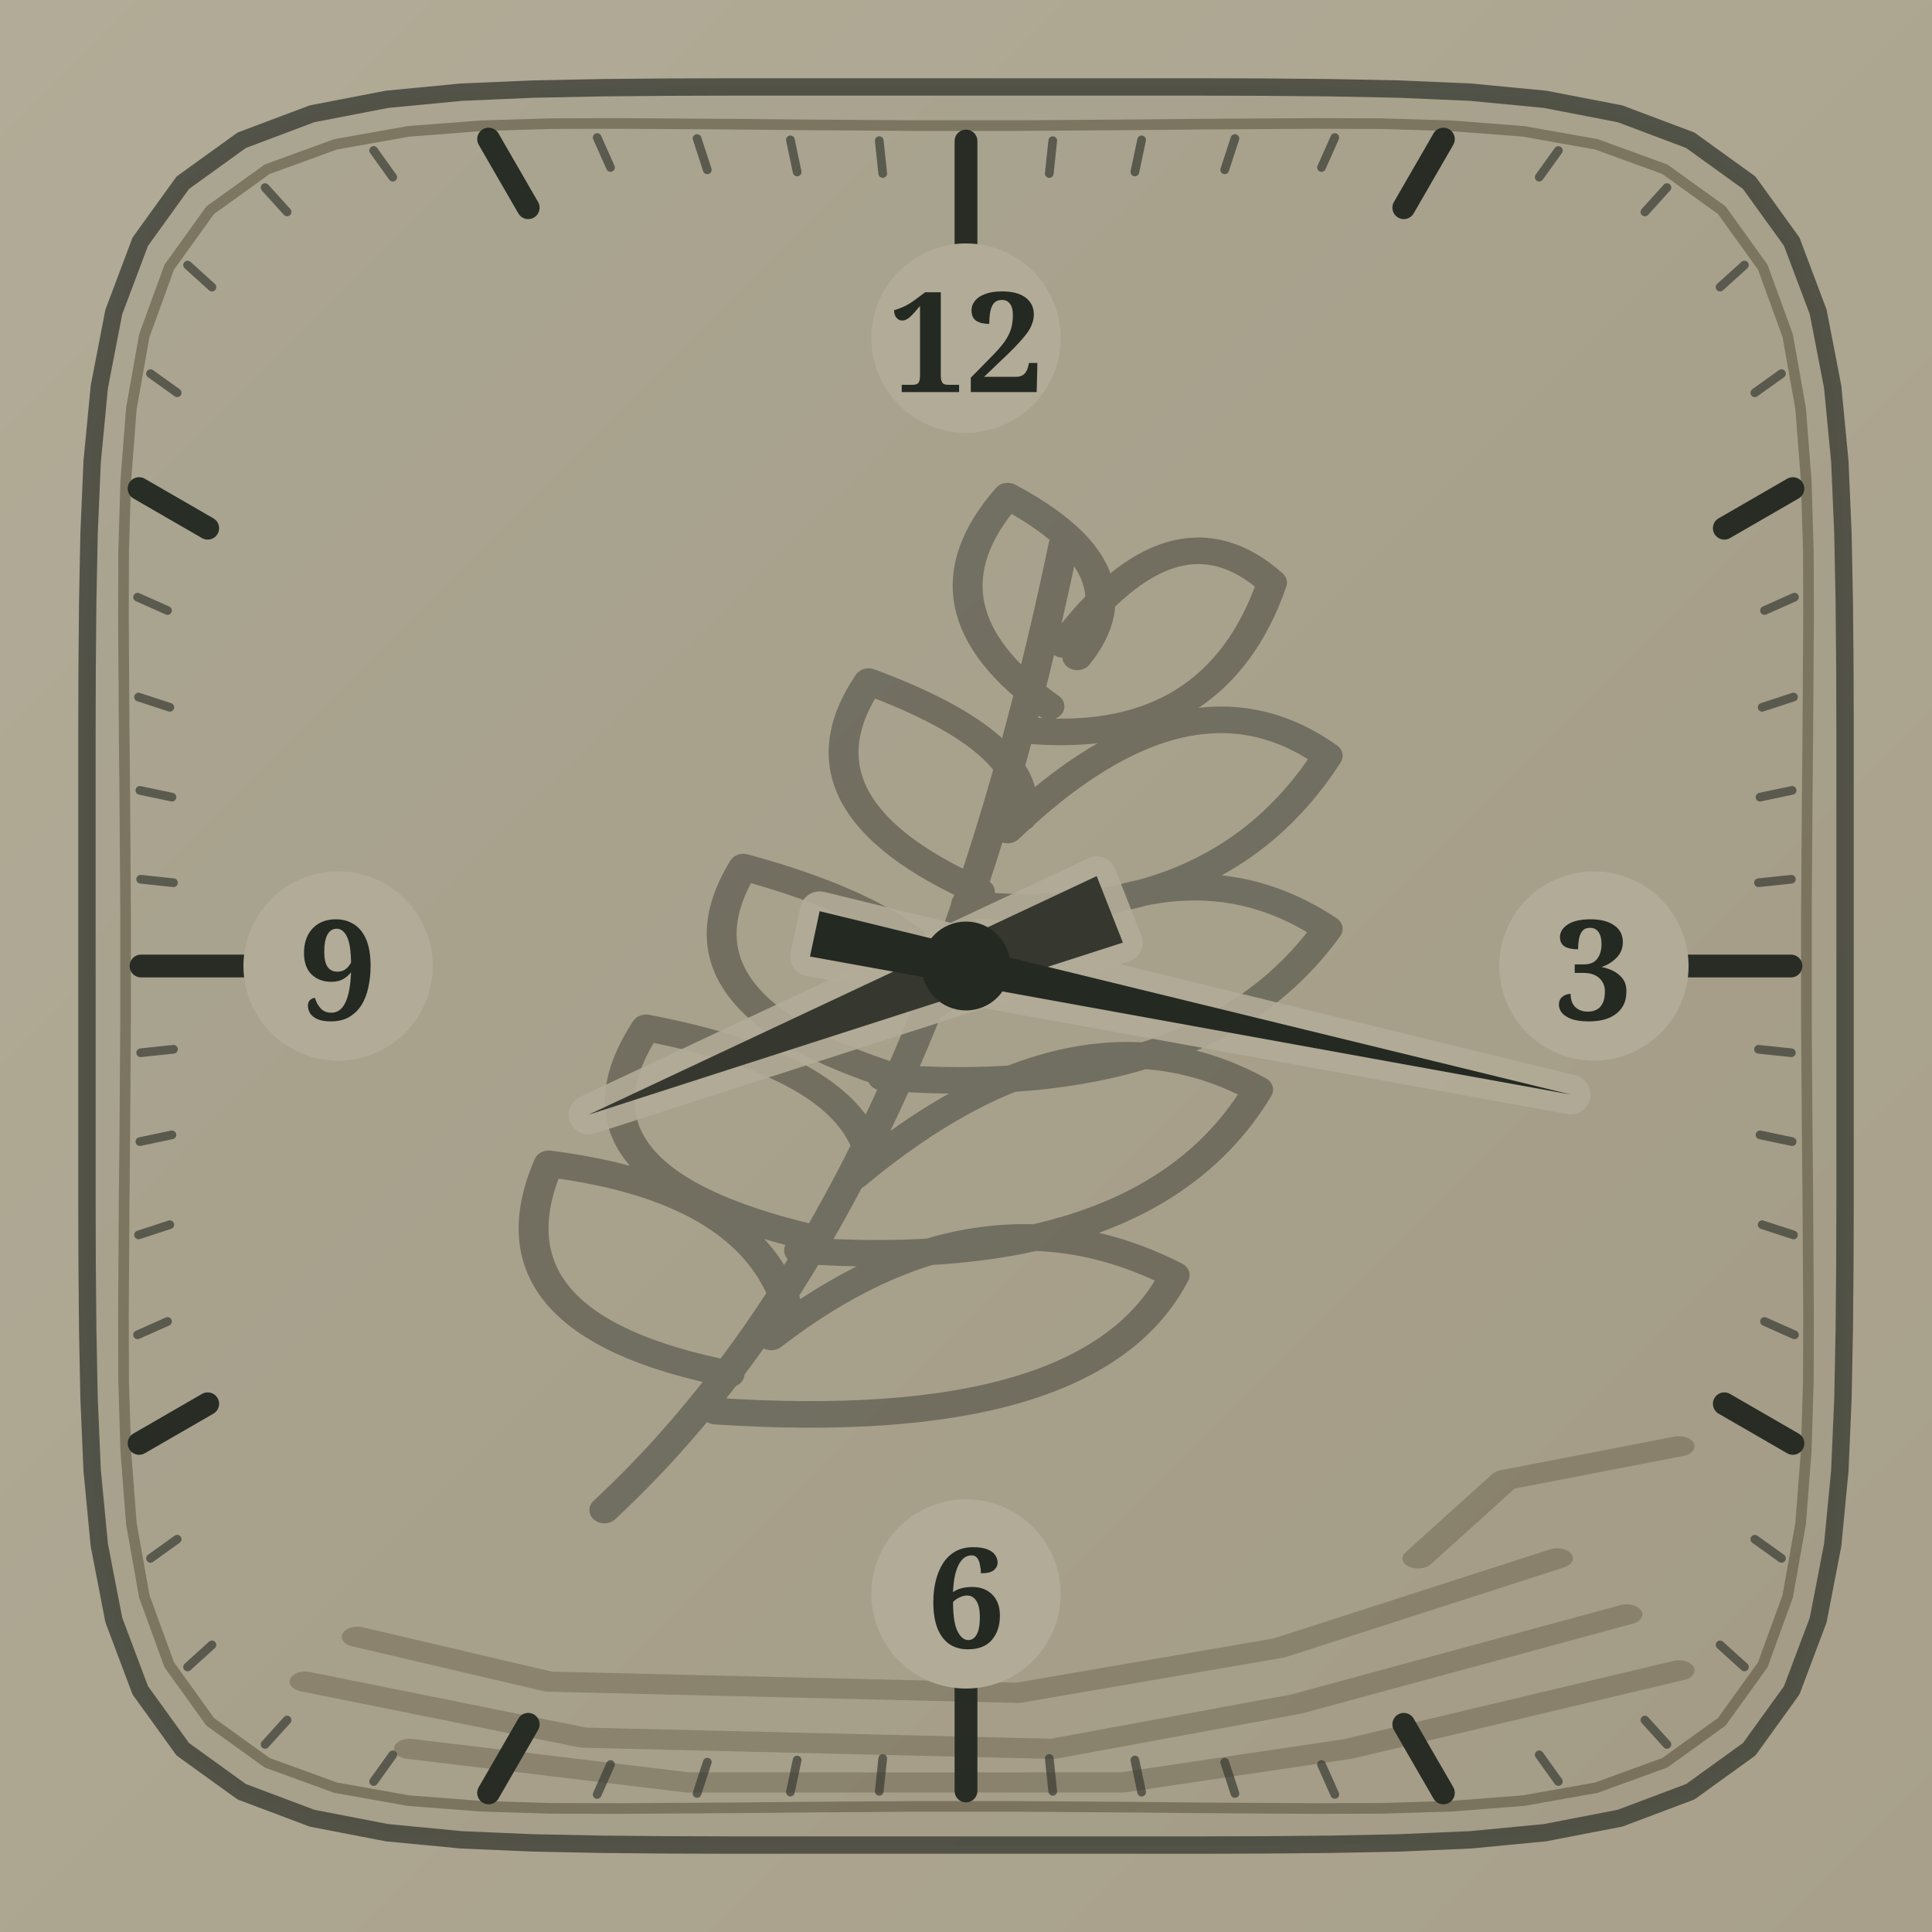
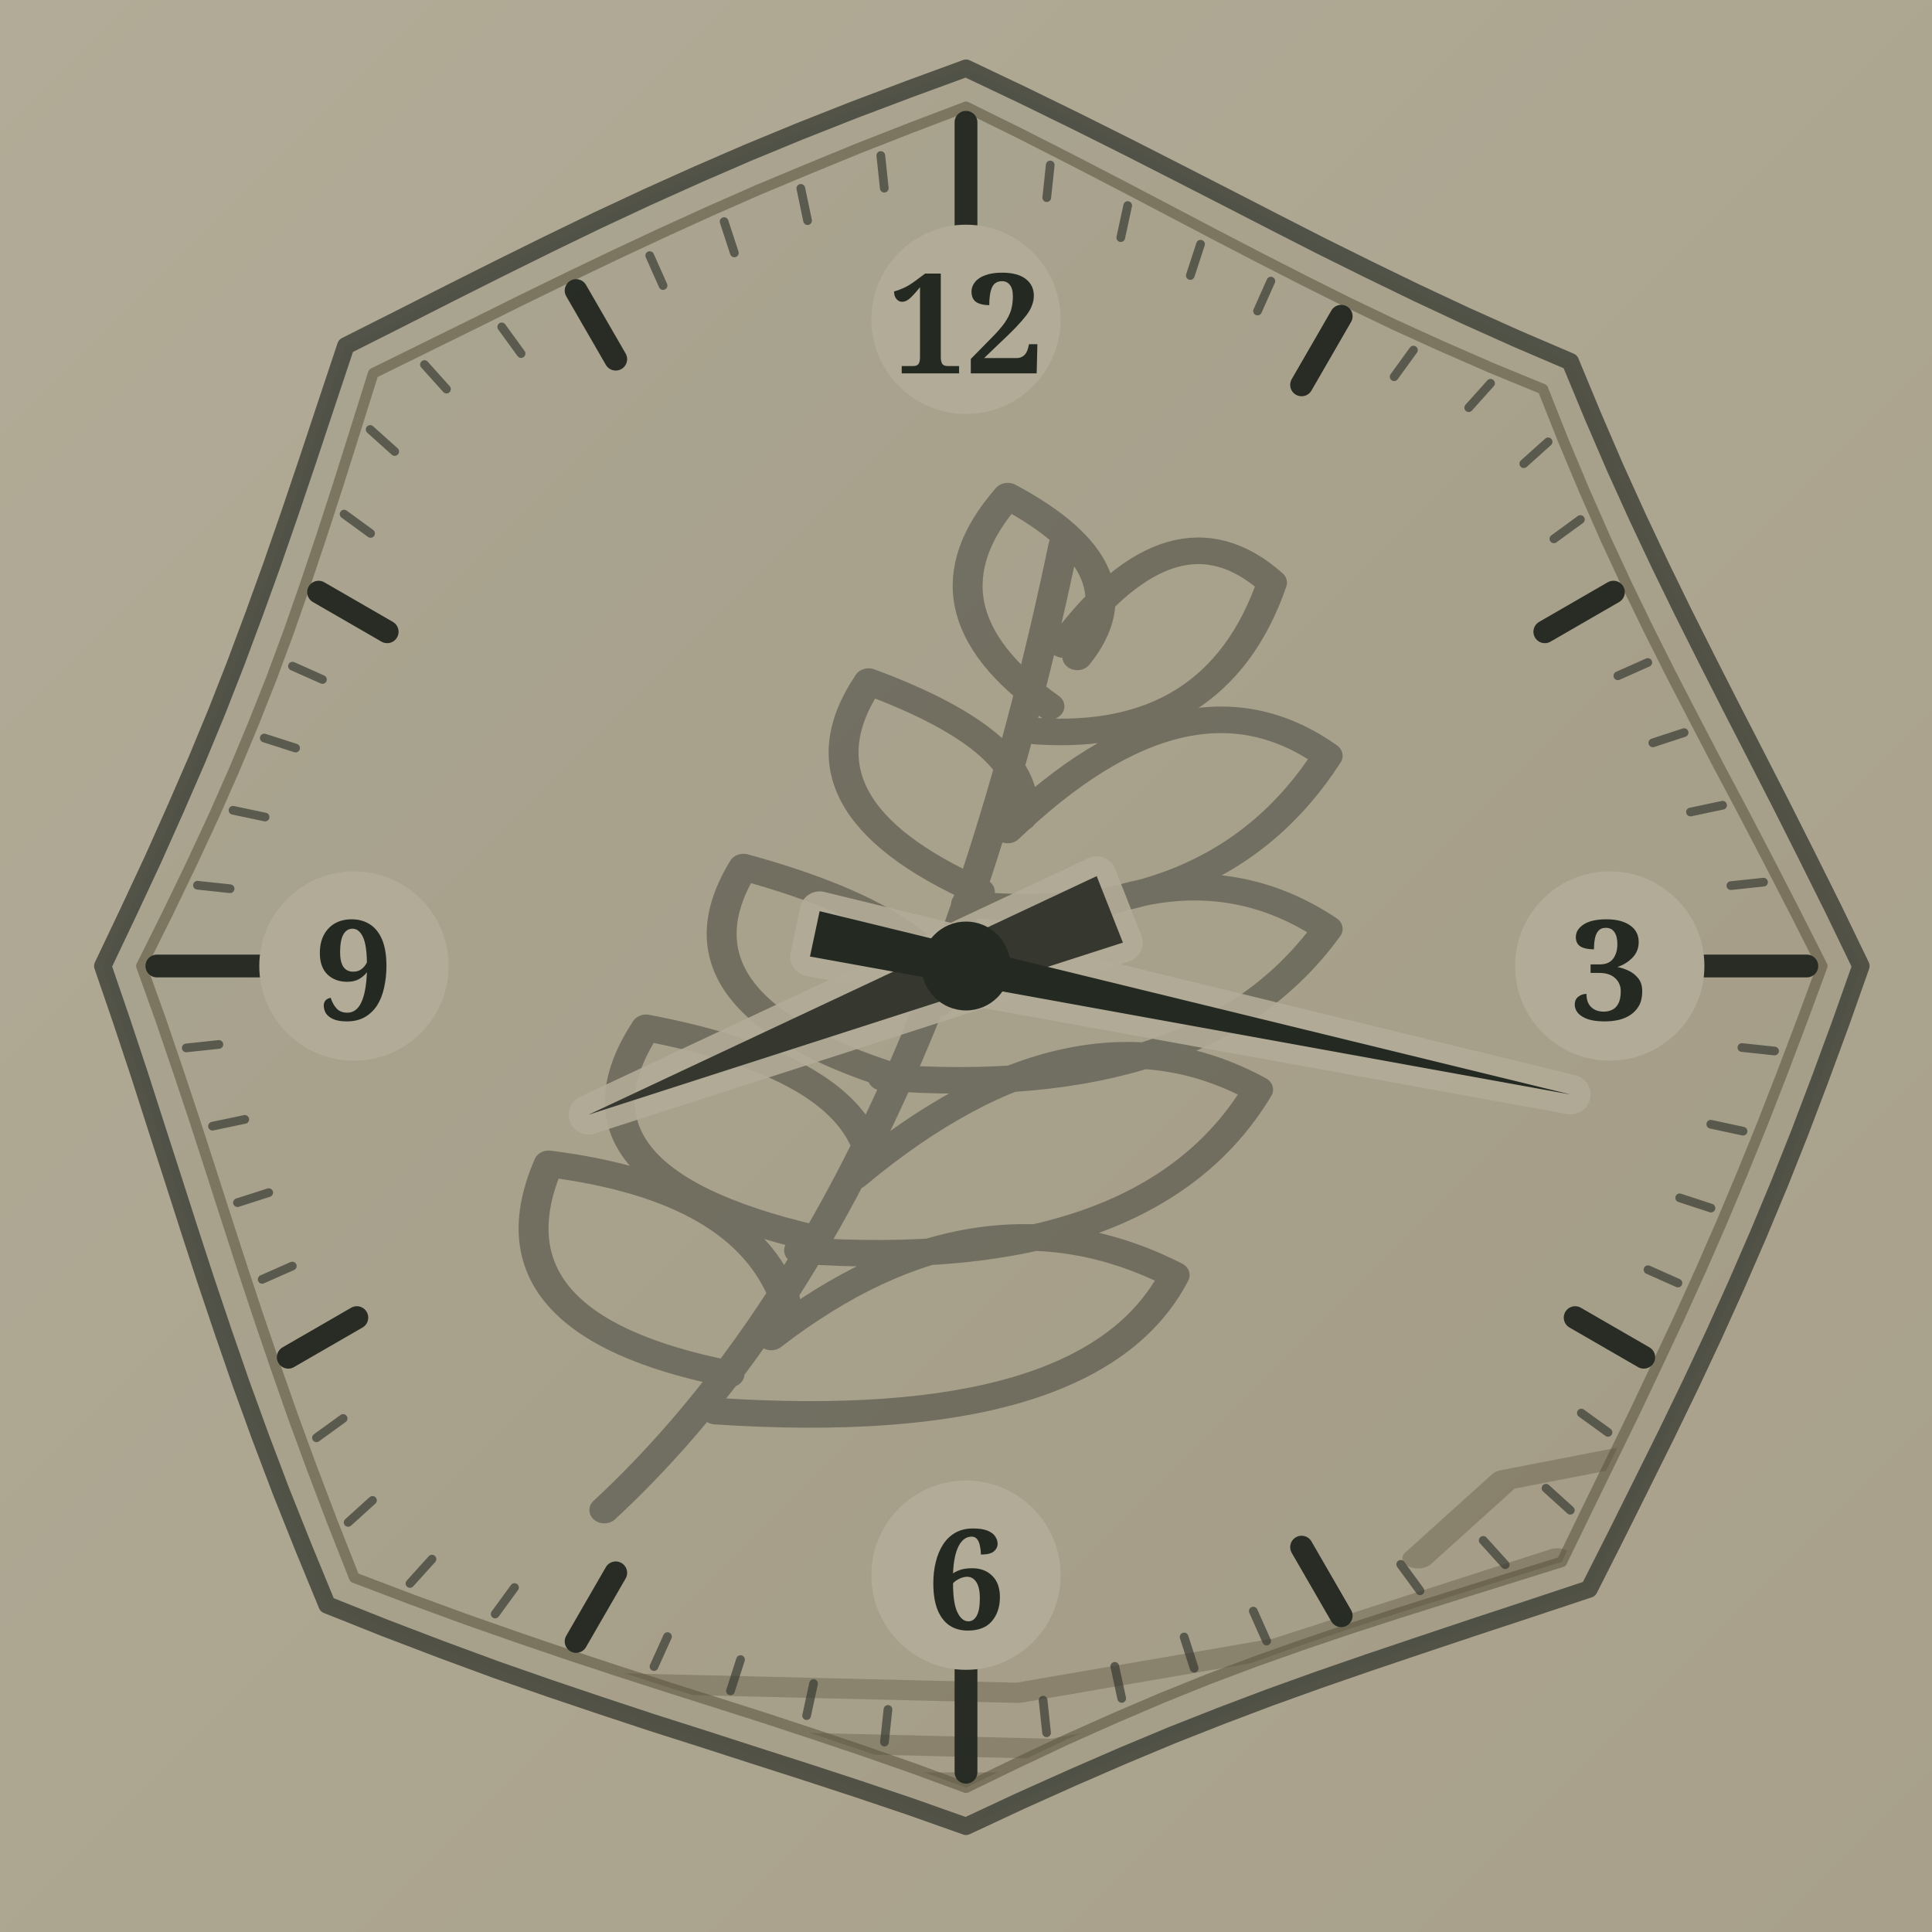
<svg xmlns="http://www.w3.org/2000/svg" width="170" height="170" viewBox="0 0 170 170">
  <defs>
    <linearGradient id="paint" x1="0" y1="0" x2="1" y2="1">
      <stop stop-color="#B1AB97" />
      <stop offset="1" stop-color="#A8A08A" />
    </linearGradient>
    <clipPath id="face">
-       <path d="M 93.5 50 L 93.5 52.85 L 93.52 55.73 L 93.54 58.66 L 93.57 61.67 L 93.59 64.8 L 93.61 68.07 L 93.6 71.5 L 93.49 75.11 L 93.2 78.86 L 92.53 82.63 L 91.24 86.17 L 89.12 89.12 L 86.17 91.24 L 82.63 92.53 L 78.86 93.2 L 75.11 93.49 L 71.5 93.6 L 68.07 93.61 L 64.8 93.59 L 61.67 93.57 L 58.66 93.54 L 55.73 93.52 L 52.85 93.5 L 50 93.5 L 47.15 93.5 L 44.27 93.52 L 41.34 93.54 L 38.33 93.57 L 35.2 93.59 L 31.93 93.61 L 28.5 93.6 L 24.89 93.49 L 21.14 93.2 L 17.37 92.53 L 13.83 91.24 L 10.88 89.12 L 8.76 86.17 L 7.47 82.63 L 6.8 78.86 L 6.51 75.11 L 6.4 71.5 L 6.39 68.07 L 6.41 64.8 L 6.43 61.67 L 6.46 58.66 L 6.48 55.73 L 6.5 52.85 L 6.5 50 L 6.5 47.15 L 6.48 44.27 L 6.46 41.34 L 6.43 38.33 L 6.41 35.2 L 6.39 31.93 L 6.4 28.5 L 6.51 24.89 L 6.8 21.14 L 7.47 17.37 L 8.76 13.83 L 10.88 10.88 L 13.83 8.76 L 17.37 7.47 L 21.14 6.8 L 24.89 6.51 L 28.5 6.4 L 31.93 6.39 L 35.2 6.41 L 38.33 6.43 L 41.34 6.46 L 44.27 6.48 L 47.15 6.5 L 50 6.5 L 52.85 6.5 L 55.73 6.48 L 58.66 6.46 L 61.67 6.43 L 64.8 6.41 L 68.07 6.39 L 71.5 6.4 L 75.11 6.51 L 78.86 6.8 L 82.63 7.47 L 86.17 8.76 L 89.12 10.88 L 91.24 13.83 L 92.53 17.37 L 93.2 21.14 L 93.49 24.89 L 93.6 28.5 L 93.61 31.93 L 93.59 35.2 L 93.57 38.33 L 93.54 41.34 L 93.52 44.27 L 93.5 47.15 Z" transform="translate(0 0) scale(1.7 1.7)" />
+       <path d="M 94.32 50 L 93.27 52.84 L 92.24 55.56 L 91.21 58.2 L 90.17 60.76 L 89.11 63.28 L 88.03 65.75 L 86.92 68.2 L 85.77 70.65 L 84.6 73.12 L 83.38 75.62 L 82.13 78.18 L 80.84 80.84 L 77.86 81.77 L 75.05 82.65 L 72.38 83.49 L 69.82 84.32 L 67.34 85.16 L 64.92 86.02 L 62.53 86.92 L 60.15 87.88 L 57.74 88.91 L 55.27 90.01 L 52.7 91.22 L 50 92.53 L 47.28 91.53 L 44.65 90.61 L 42.09 89.75 L 39.57 88.92 L 37.06 88.12 L 34.54 87.32 L 32 86.5 L 29.42 85.65 L 26.78 84.75 L 24.07 83.8 L 21.26 82.77 L 18.34 81.66 L 17.2 78.77 L 16.14 75.98 L 15.15 73.28 L 14.23 70.65 L 13.35 68.07 L 12.51 65.53 L 11.69 63 L 10.88 60.48 L 10.06 57.95 L 9.2 55.37 L 8.3 52.73 L 7.32 50 L 8.67 47.29 L 9.91 44.72 L 11.06 42.25 L 12.12 39.85 L 13.11 37.48 L 14.05 35.11 L 14.94 32.71 L 15.8 30.25 L 16.65 27.72 L 17.51 25.07 L 18.39 22.28 L 19.32 19.32 L 21.96 18.02 L 24.5 16.77 L 26.98 15.54 L 29.42 14.35 L 31.84 13.19 L 34.28 12.05 L 36.74 10.93 L 39.24 9.83 L 41.8 8.76 L 44.43 7.68 L 47.16 6.61 L 50 5.53 L 52.82 6.92 L 55.49 8.28 L 58.04 9.6 L 60.48 10.88 L 62.86 12.13 L 65.19 13.34 L 67.5 14.52 L 69.82 15.68 L 72.18 16.81 L 74.62 17.92 L 77.16 19.03 L 79.86 20.14 L 80.94 22.86 L 82.02 25.43 L 83.1 27.88 L 84.2 30.25 L 85.33 32.58 L 86.49 34.89 L 87.69 37.21 L 88.92 39.57 L 90.21 42 L 91.53 44.53 L 92.9 47.19 Z" transform="translate(0 0) scale(1.7 1.7)" />
    </clipPath>
  </defs>
  <rect width="170" height="170" fill="url(#paint)" />
  <g font-family="Georgia,serif" style="font-variant-numeric:tabular-nums">
-     <path d="M 95.5 50 L 95.5 52.98 L 95.5 55.99 L 95.5 59.05 L 95.5 62.19 L 95.49 65.44 L 95.46 68.83 L 95.39 72.38 L 95.23 76.11 L 94.86 79.97 L 94.11 83.85 L 92.74 87.49 L 90.54 90.54 L 87.49 92.74 L 83.85 94.11 L 79.97 94.86 L 76.11 95.23 L 72.38 95.39 L 68.83 95.46 L 65.44 95.49 L 62.19 95.5 L 59.05 95.5 L 55.99 95.5 L 52.98 95.5 L 50 95.5 L 47.02 95.5 L 44.01 95.5 L 40.95 95.5 L 37.81 95.5 L 34.56 95.49 L 31.17 95.46 L 27.62 95.39 L 23.89 95.23 L 20.03 94.86 L 16.15 94.11 L 12.51 92.74 L 9.46 90.54 L 7.26 87.49 L 5.89 83.85 L 5.14 79.97 L 4.77 76.11 L 4.61 72.38 L 4.54 68.83 L 4.51 65.44 L 4.5 62.19 L 4.5 59.05 L 4.5 55.99 L 4.5 52.98 L 4.5 50 L 4.5 47.02 L 4.5 44.01 L 4.5 40.95 L 4.5 37.81 L 4.51 34.56 L 4.54 31.17 L 4.61 27.62 L 4.77 23.89 L 5.14 20.03 L 5.89 16.15 L 7.26 12.51 L 9.46 9.46 L 12.51 7.26 L 16.15 5.89 L 20.03 5.14 L 23.89 4.77 L 27.62 4.61 L 31.17 4.54 L 34.56 4.51 L 37.81 4.5 L 40.95 4.5 L 44.01 4.5 L 47.02 4.5 L 50 4.5 L 52.98 4.5 L 55.99 4.5 L 59.05 4.5 L 62.19 4.5 L 65.44 4.51 L 68.83 4.54 L 72.38 4.61 L 76.11 4.77 L 79.97 5.14 L 83.85 5.89 L 87.49 7.26 L 90.54 9.46 L 92.74 12.51 L 94.11 16.15 L 94.86 20.03 L 95.23 23.89 L 95.39 27.62 L 95.46 31.17 L 95.49 34.56 L 95.5 37.81 L 95.5 40.95 L 95.5 44.01 L 95.5 47.02 Z" transform="translate(0 0) scale(1.7 1.7)" fill="#242922" opacity="0.045" />
+     <path d="M 96.32 50 L 95.27 52.97 L 94.22 55.82 L 93.17 58.59 L 92.1 61.28 L 91 63.92 L 89.87 66.52 L 88.71 69.09 L 87.51 71.65 L 86.26 74.23 L 84.97 76.83 L 83.64 79.5 L 82.25 82.25 L 79.18 83.27 L 76.27 84.23 L 73.49 85.16 L 70.82 86.06 L 68.22 86.96 L 65.69 87.87 L 63.18 88.82 L 60.67 89.81 L 58.13 90.87 L 55.53 92 L 52.83 93.21 L 50 94.53 L 47.15 93.52 L 44.39 92.59 L 41.7 91.71 L 39.05 90.86 L 36.42 90.01 L 33.78 89.17 L 31.12 88.29 L 28.42 87.38 L 25.67 86.42 L 22.85 85.38 L 19.94 84.27 L 16.93 83.07 L 15.7 80.08 L 14.55 77.2 L 13.49 74.4 L 12.49 71.65 L 11.56 68.96 L 10.66 66.29 L 9.8 63.65 L 8.95 61 L 8.09 58.34 L 7.22 55.63 L 6.3 52.86 L 5.32 50 L 6.67 47.16 L 7.93 44.46 L 9.09 41.86 L 10.19 39.33 L 11.22 36.84 L 12.2 34.34 L 13.14 31.82 L 14.07 29.25 L 14.99 26.6 L 15.92 23.85 L 16.88 20.96 L 17.9 17.9 L 20.64 16.52 L 23.28 15.18 L 25.87 13.88 L 28.42 12.62 L 30.96 11.39 L 33.51 10.2 L 36.09 9.04 L 38.72 7.9 L 41.41 6.79 L 44.17 5.7 L 47.03 4.62 L 50 3.53 L 52.95 4.93 L 55.75 6.3 L 58.43 7.64 L 61 8.95 L 63.5 10.23 L 65.95 11.49 L 68.38 12.73 L 70.82 13.94 L 73.29 15.14 L 75.83 16.33 L 78.48 17.52 L 81.28 18.72 L 82.45 21.54 L 83.6 24.21 L 84.76 26.77 L 85.93 29.25 L 87.12 31.69 L 88.34 34.12 L 89.58 36.56 L 90.86 39.05 L 92.17 41.61 L 93.51 44.27 L 94.9 47.06 Z" transform="translate(0 0) scale(1.7 1.7)" fill="#242922" opacity="0.045" />
    <g clip-path="url(#face)">
      <path d="M 15 84 L 26 88 L 53 89 L 68 85 L 84 77 M 12 88 L 28 93 L 55 94 L 69 90 L 88 82 M 18 94 L 34 97 L 59 97 L 72 94 L 91 87 M 76 77 L 81 70 L 91 67" transform="translate(8.5 61.2) scale(1.53 0.986)" fill="none" stroke="#58503B" stroke-width="1.8" stroke-linecap="round" stroke-linejoin="round" opacity="0.36" />
      <path d="M 24 94 Q 47 70 57 16 M 33 83 Q 15 79 20 66 Q 34 68 37 77 M 39 72 Q 20 67 27 55 Q 41 58 43 65 M 45 59 Q 28 53 34 42 Q 47 46 49 52 M 51 44 Q 37 37 43 27 Q 55 32 54 38 M 56 29 Q 46 21 53 12 Q 63 18 58 25 M 36 80 Q 51 67 65 75 Q 59 88 32 86 M 42 67 Q 58 52 71 60 Q 63 75 38 73 M 48 53 Q 64 38 76 47 Q 67 61 44 59 M 53 39 Q 66 25 76 33 Q 68 47 50 45 M 57 24 Q 65 12 72 19 Q 68 32 55 31" transform="translate(23.8 30.6) scale(1.224 1.088)" fill="none" stroke="#363830" stroke-width="2.15" stroke-linecap="round" stroke-linejoin="round" opacity="0.47" />
    </g>
-     <path d="M 95.5 50 L 95.5 52.98 L 95.5 55.99 L 95.5 59.05 L 95.5 62.19 L 95.49 65.44 L 95.46 68.83 L 95.39 72.38 L 95.23 76.11 L 94.86 79.97 L 94.11 83.85 L 92.74 87.49 L 90.54 90.54 L 87.49 92.74 L 83.85 94.11 L 79.97 94.86 L 76.11 95.23 L 72.38 95.39 L 68.83 95.46 L 65.44 95.49 L 62.19 95.5 L 59.05 95.5 L 55.99 95.5 L 52.98 95.5 L 50 95.5 L 47.02 95.5 L 44.01 95.5 L 40.95 95.5 L 37.81 95.5 L 34.56 95.49 L 31.17 95.46 L 27.62 95.39 L 23.89 95.23 L 20.03 94.86 L 16.15 94.11 L 12.51 92.74 L 9.46 90.54 L 7.26 87.49 L 5.89 83.85 L 5.14 79.97 L 4.77 76.11 L 4.61 72.38 L 4.54 68.83 L 4.51 65.44 L 4.5 62.19 L 4.5 59.05 L 4.5 55.99 L 4.5 52.98 L 4.5 50 L 4.5 47.02 L 4.5 44.01 L 4.5 40.95 L 4.5 37.81 L 4.51 34.56 L 4.54 31.17 L 4.61 27.62 L 4.77 23.89 L 5.14 20.03 L 5.89 16.15 L 7.26 12.51 L 9.46 9.46 L 12.51 7.26 L 16.15 5.89 L 20.03 5.14 L 23.89 4.77 L 27.62 4.61 L 31.17 4.54 L 34.56 4.51 L 37.81 4.5 L 40.95 4.5 L 44.01 4.5 L 47.02 4.5 L 50 4.5 L 52.98 4.5 L 55.99 4.5 L 59.05 4.5 L 62.19 4.5 L 65.44 4.51 L 68.83 4.54 L 72.38 4.61 L 76.11 4.77 L 79.97 5.14 L 83.85 5.89 L 87.49 7.26 L 90.54 9.46 L 92.74 12.51 L 94.11 16.15 L 94.86 20.03 L 95.23 23.89 L 95.39 27.62 L 95.46 31.17 L 95.49 34.56 L 95.5 37.81 L 95.5 40.95 L 95.5 44.01 L 95.5 47.02 Z" transform="translate(0 0) scale(1.7 1.7)" fill="none" stroke="#363830" stroke-width="0.9" stroke-linecap="round" stroke-linejoin="round" opacity="0.76" />
-     <path d="M 93.5 50 L 93.5 52.85 L 93.52 55.73 L 93.54 58.66 L 93.57 61.67 L 93.59 64.8 L 93.61 68.07 L 93.6 71.5 L 93.49 75.11 L 93.2 78.86 L 92.53 82.63 L 91.24 86.17 L 89.12 89.12 L 86.17 91.24 L 82.63 92.53 L 78.86 93.2 L 75.11 93.49 L 71.5 93.6 L 68.07 93.61 L 64.8 93.59 L 61.67 93.57 L 58.66 93.54 L 55.73 93.52 L 52.85 93.5 L 50 93.5 L 47.15 93.5 L 44.27 93.52 L 41.34 93.54 L 38.33 93.57 L 35.2 93.59 L 31.93 93.61 L 28.5 93.6 L 24.89 93.49 L 21.14 93.2 L 17.37 92.53 L 13.83 91.24 L 10.88 89.12 L 8.76 86.17 L 7.47 82.63 L 6.8 78.86 L 6.51 75.11 L 6.4 71.5 L 6.39 68.07 L 6.41 64.8 L 6.43 61.67 L 6.46 58.66 L 6.48 55.73 L 6.5 52.85 L 6.5 50 L 6.5 47.15 L 6.48 44.27 L 6.46 41.34 L 6.43 38.33 L 6.41 35.2 L 6.39 31.93 L 6.4 28.5 L 6.51 24.89 L 6.8 21.14 L 7.47 17.37 L 8.76 13.83 L 10.88 10.88 L 13.83 8.76 L 17.37 7.47 L 21.14 6.8 L 24.89 6.51 L 28.5 6.4 L 31.93 6.39 L 35.2 6.41 L 38.33 6.43 L 41.34 6.46 L 44.27 6.48 L 47.15 6.5 L 50 6.5 L 52.85 6.5 L 55.73 6.48 L 58.66 6.46 L 61.67 6.43 L 64.8 6.41 L 68.07 6.39 L 71.5 6.4 L 75.11 6.51 L 78.86 6.8 L 82.63 7.47 L 86.17 8.76 L 89.12 10.88 L 91.24 13.83 L 92.53 17.37 L 93.2 21.14 L 93.49 24.89 L 93.6 28.5 L 93.61 31.93 L 93.59 35.2 L 93.57 38.33 L 93.54 41.34 L 93.52 44.27 L 93.5 47.15 Z" transform="translate(0 0) scale(1.7 1.7)" fill="none" stroke="#58503B" stroke-width="0.55" stroke-linecap="round" stroke-linejoin="round" opacity="0.55" />
-     <path d="M 54.31 8.98 L 54.49 7.28 M 58.74 8.9 L 59.09 7.24 M 63.39 8.79 L 63.92 7.17 M 68.4 8.67 L 69.09 7.12 M 79.67 9.17 L 80.66 7.79 M 85.14 10.97 L 86.28 9.71 M 89.03 14.86 L 90.29 13.72 M 90.83 20.33 L 92.21 19.34 M 91.33 31.6 L 92.88 30.91 M 91.21 36.61 L 92.83 36.08 M 91.1 41.26 L 92.76 40.91 M 91.02 45.69 L 92.72 45.51 M 91.02 54.31 L 92.72 54.49 M 91.1 58.74 L 92.76 59.09 M 91.21 63.39 L 92.83 63.92 M 91.33 68.4 L 92.88 69.09 M 90.83 79.67 L 92.21 80.66 M 89.03 85.14 L 90.29 86.28 M 85.14 89.03 L 86.28 90.29 M 79.67 90.83 L 80.66 92.21 M 68.4 91.33 L 69.09 92.88 M 63.39 91.21 L 63.92 92.83 M 58.74 91.1 L 59.09 92.76 M 54.31 91.02 L 54.49 92.72 M 45.69 91.02 L 45.51 92.72 M 41.26 91.1 L 40.91 92.76 M 36.61 91.21 L 36.08 92.83 M 31.6 91.33 L 30.91 92.88 M 20.33 90.83 L 19.34 92.21 M 14.86 89.03 L 13.72 90.29 M 10.97 85.14 L 9.71 86.28 M 9.17 79.67 L 7.79 80.66 M 8.67 68.4 L 7.12 69.09 M 8.79 63.39 L 7.17 63.92 M 8.9 58.74 L 7.24 59.09 M 8.98 54.31 L 7.28 54.49 M 8.98 45.69 L 7.28 45.51 M 8.9 41.26 L 7.24 40.91 M 8.79 36.61 L 7.17 36.08 M 8.67 31.6 L 7.12 30.91 M 9.17 20.33 L 7.79 19.34 M 10.97 14.86 L 9.71 13.72 M 14.86 10.97 L 13.72 9.71 M 20.33 9.17 L 19.34 7.79 M 31.6 8.67 L 30.91 7.12 M 36.61 8.79 L 36.08 7.17 M 41.26 8.9 L 40.91 7.24 M 45.69 8.98 L 45.51 7.28" transform="translate(0 0) scale(1.7 1.7)" fill="none" stroke="#363830" stroke-width="0.45" stroke-linecap="round" stroke-linejoin="round" opacity="0.68" />
-     <path d="M 50 13.3 L 50 7.3 M 72.66 10.75 L 74.71 7.2 M 89.25 27.34 L 92.8 25.29 M 86.7 50 L 92.7 50 M 89.25 72.66 L 92.8 74.71 M 72.66 89.25 L 74.71 92.8 M 50 86.7 L 50 92.7 M 27.34 89.25 L 25.29 92.8 M 10.75 72.66 L 7.2 74.71 M 13.3 50 L 7.3 50 M 10.75 27.34 L 7.2 25.29 M 27.34 10.75 L 25.29 7.2" transform="translate(0 0) scale(1.7 1.7)" fill="none" stroke="#242922" stroke-width="1.18" stroke-linecap="round" stroke-linejoin="round" opacity="0.97" />
-     <circle cx="85" cy="29.75" r="8.33" fill="#B1AB97" />
-     <text x="85" y="29.75" font-size="12.24" font-weight="650" fill="#242922" text-anchor="middle" dominant-baseline="central" alignment-baseline="central">12</text>
-     <circle cx="140.25" cy="85" r="8.33" fill="#B1AB97" />
-     <text x="140.25" y="85" font-size="12.24" font-weight="650" fill="#242922" text-anchor="middle" dominant-baseline="central" alignment-baseline="central">3</text>
-     <circle cx="85" cy="140.25" r="8.33" fill="#B1AB97" />
-     <text x="85" y="140.25" font-size="12.24" font-weight="650" fill="#242922" text-anchor="middle" dominant-baseline="central" alignment-baseline="central">6</text>
-     <circle cx="29.75" cy="85" r="8.33" fill="#B1AB97" />
-     <text x="29.75" y="85" font-size="12.24" font-weight="650" fill="#242922" text-anchor="middle" dominant-baseline="central" alignment-baseline="central">9</text>
+     <path d="M 96.32 50 L 95.27 52.97 L 94.22 55.82 L 93.17 58.59 L 92.1 61.28 L 91 63.92 L 89.87 66.52 L 88.71 69.09 L 87.51 71.65 L 86.26 74.23 L 84.97 76.83 L 83.64 79.5 L 82.25 82.25 L 79.18 83.27 L 76.27 84.23 L 73.49 85.16 L 70.82 86.06 L 68.22 86.96 L 65.69 87.87 L 63.18 88.82 L 60.67 89.81 L 58.13 90.87 L 55.53 92 L 52.83 93.21 L 50 94.53 L 47.15 93.52 L 44.39 92.59 L 41.7 91.71 L 39.05 90.86 L 36.42 90.01 L 33.78 89.17 L 31.12 88.29 L 28.42 87.38 L 25.67 86.42 L 22.85 85.38 L 19.94 84.27 L 16.93 83.07 L 15.7 80.08 L 14.55 77.2 L 13.49 74.4 L 12.49 71.65 L 11.56 68.96 L 10.66 66.29 L 9.8 63.65 L 8.95 61 L 8.09 58.34 L 7.22 55.63 L 6.3 52.86 L 5.32 50 L 6.67 47.16 L 7.93 44.46 L 9.09 41.86 L 10.19 39.33 L 11.22 36.84 L 12.2 34.34 L 13.14 31.82 L 14.07 29.25 L 14.99 26.6 L 15.92 23.85 L 16.88 20.96 L 17.9 17.9 L 20.64 16.52 L 23.28 15.18 L 25.87 13.88 L 28.42 12.62 L 30.96 11.39 L 33.51 10.2 L 36.09 9.04 L 38.72 7.9 L 41.41 6.79 L 44.17 5.7 L 47.03 4.62 L 50 3.53 L 52.95 4.93 L 55.75 6.3 L 58.43 7.64 L 61 8.95 L 63.5 10.23 L 65.95 11.49 L 68.38 12.73 L 70.82 13.94 L 73.29 15.14 L 75.83 16.33 L 78.48 17.52 L 81.28 18.72 L 82.45 21.54 L 83.6 24.21 L 84.76 26.77 L 85.93 29.25 L 87.12 31.69 L 88.34 34.12 L 89.58 36.56 L 90.86 39.05 L 92.17 41.61 L 93.51 44.27 L 94.9 47.06 Z" transform="translate(0 0) scale(1.7 1.7)" fill="none" stroke="#363830" stroke-width="0.9" stroke-linecap="round" stroke-linejoin="round" opacity="0.76" />
+     <path d="M 94.32 50 L 93.27 52.84 L 92.24 55.56 L 91.21 58.2 L 90.17 60.76 L 89.11 63.28 L 88.03 65.75 L 86.92 68.2 L 85.77 70.65 L 84.6 73.12 L 83.38 75.62 L 82.13 78.18 L 80.84 80.84 L 77.86 81.77 L 75.05 82.65 L 72.38 83.49 L 69.82 84.32 L 67.34 85.16 L 64.92 86.02 L 62.53 86.92 L 60.15 87.88 L 57.74 88.91 L 55.27 90.01 L 52.7 91.22 L 50 92.53 L 47.28 91.53 L 44.65 90.61 L 42.09 89.75 L 39.57 88.92 L 37.06 88.12 L 34.54 87.32 L 32 86.5 L 29.42 85.65 L 26.78 84.75 L 24.07 83.8 L 21.26 82.77 L 18.34 81.66 L 17.2 78.77 L 16.14 75.98 L 15.15 73.28 L 14.23 70.65 L 13.35 68.07 L 12.51 65.53 L 11.69 63 L 10.88 60.48 L 10.06 57.95 L 9.2 55.37 L 8.3 52.73 L 7.32 50 L 8.67 47.29 L 9.91 44.72 L 11.06 42.25 L 12.12 39.85 L 13.11 37.48 L 14.05 35.11 L 14.94 32.71 L 15.8 30.25 L 16.65 27.72 L 17.51 25.07 L 18.39 22.28 L 19.32 19.32 L 21.96 18.02 L 24.5 16.77 L 26.98 15.54 L 29.42 14.35 L 31.84 13.19 L 34.28 12.05 L 36.74 10.93 L 39.24 9.83 L 41.8 8.76 L 44.43 7.68 L 47.16 6.61 L 50 5.53 L 52.82 6.92 L 55.49 8.28 L 58.04 9.6 L 60.48 10.88 L 62.86 12.13 L 65.19 13.34 L 67.5 14.52 L 69.82 15.68 L 72.18 16.81 L 74.62 17.92 L 77.16 19.03 L 79.86 20.14 L 80.94 22.86 L 82.02 25.43 L 83.1 27.88 L 84.2 30.25 L 85.33 32.58 L 86.49 34.89 L 87.69 37.21 L 88.92 39.57 L 90.21 42 L 91.53 44.53 L 92.9 47.19 Z" transform="translate(0 0) scale(1.7 1.7)" fill="none" stroke="#58503B" stroke-width="0.55" stroke-linecap="round" stroke-linejoin="round" opacity="0.55" />
+     <path d="M 54.18 10.23 L 54.36 8.54 M 58.01 12.3 L 58.37 10.64 M 61.61 14.26 L 62.14 12.64 M 65.09 16.1 L 65.78 14.55 M 72.16 19.5 L 73.16 18.12 M 76.02 21.1 L 77.15 19.84 M 78.87 24 L 80.13 22.87 M 80.43 27.89 L 81.8 26.89 M 83.74 34.98 L 85.29 34.29 M 85.55 38.45 L 87.17 37.92 M 87.5 42.03 L 89.16 41.68 M 89.59 45.84 L 91.28 45.66 M 90.16 54.22 L 91.85 54.4 M 88.55 58.19 L 90.22 58.55 M 86.94 62 L 88.56 62.53 M 85.3 65.72 L 86.85 66.41 M 81.85 73.14 L 83.23 74.14 M 80.02 77.03 L 81.28 78.17 M 76.77 79.73 L 77.91 80.99 M 72.5 80.97 L 73.5 82.34 M 64.87 83.39 L 65.56 84.94 M 61.29 84.73 L 61.81 86.35 M 57.7 86.25 L 58.06 87.91 M 53.99 88 L 54.17 89.69 M 45.96 88.48 L 45.78 90.17 M 42.11 87.14 L 41.75 88.8 M 38.33 85.9 L 37.81 87.52 M 34.55 84.71 L 33.85 86.26 M 26.63 82.17 L 25.63 83.54 M 22.36 80.7 L 21.22 81.96 M 19.28 77.66 L 18.02 78.8 M 17.76 73.42 L 16.38 74.42 M 15.13 65.53 L 13.57 66.22 M 13.91 61.73 L 12.29 62.25 M 12.67 57.94 L 11 58.29 M 11.33 54.06 L 9.64 54.24 M 11.91 46 L 10.22 45.82 M 13.72 42.29 L 12.06 41.94 M 15.3 38.72 L 13.68 38.2 M 16.69 35.17 L 15.14 34.48 M 19.18 27.61 L 17.81 26.61 M 20.43 23.37 L 19.16 22.23 M 23.11 20.14 L 21.97 18.87 M 26.97 18.3 L 25.97 16.92 M 34.32 14.78 L 33.63 13.23 M 38.01 13.09 L 37.48 11.47 M 41.8 11.42 L 41.45 9.75 M 45.77 9.74 L 45.59 8.05" transform="translate(0 0) scale(1.7 1.7)" fill="none" stroke="#363830" stroke-width="0.45" stroke-linecap="round" stroke-linejoin="round" opacity="0.68" />
+     <path d="M 50 12.33 L 50 6.33 M 67.37 19.92 L 69.42 16.37 M 79.96 32.7 L 83.51 30.65 M 87.52 50 L 93.52 50 M 81.53 68.2 L 85.08 70.25 M 67.37 80.08 L 69.42 83.63 M 50 85.73 L 50 91.73 M 31.87 81.41 L 29.82 84.96 M 18.47 68.2 L 14.92 70.25 M 14.12 50 L 8.12 50 M 20.04 32.7 L 16.49 30.65 M 31.87 18.59 L 29.82 15.04" transform="translate(0 0) scale(1.7 1.7)" fill="none" stroke="#242922" stroke-width="1.18" stroke-linecap="round" stroke-linejoin="round" opacity="0.97" />
+     <circle cx="85" cy="28.101" r="8.33" fill="#B1AB97" />
+     <text x="85" y="28.101" font-size="12.24" font-weight="650" fill="#242922" text-anchor="middle" dominant-baseline="central" alignment-baseline="central">12</text>
+     <circle cx="141.644" cy="85" r="8.33" fill="#B1AB97" />
+     <text x="141.644" y="85" font-size="12.24" font-weight="650" fill="#242922" text-anchor="middle" dominant-baseline="central" alignment-baseline="central">3</text>
+     <circle cx="85" cy="138.601" r="8.33" fill="#B1AB97" />
+     <text x="85" y="138.601" font-size="12.24" font-weight="650" fill="#242922" text-anchor="middle" dominant-baseline="central" alignment-baseline="central">6</text>
+     <circle cx="31.144" cy="85" r="8.33" fill="#B1AB97" />
+     <text x="31.144" y="85" font-size="12.24" font-weight="650" fill="#242922" text-anchor="middle" dominant-baseline="central" alignment-baseline="central">9</text>
    <path d="M 58.121 48.789 L 30.461 57.697 L 56.765 45.347 Z" transform="translate(0 0) scale(1.7 1.7)" fill="none" stroke="#B1AB97" stroke-width="2.05" stroke-linecap="round" stroke-linejoin="round" opacity="0.9" />
    <path d="M 42.424 47.163 L 81.301 56.653 L 41.925 49.51 Z" transform="translate(0 0) scale(1.7 1.7)" fill="none" stroke="#B1AB97" stroke-width="2.05" stroke-linecap="round" stroke-linejoin="round" opacity="0.9" />
    <path d="M 58.121 48.789 L 30.461 57.697 L 56.765 45.347 Z" transform="translate(0 0) scale(1.7 1.7)" fill="#363830" opacity="1" />
    <path d="M 42.424 47.163 L 81.301 56.653 L 41.925 49.51 Z" transform="translate(0 0) scale(1.7 1.7)" fill="#242922" opacity="1" />
    <circle cx="85" cy="85" r="3.91" fill="#242922" />
  </g>
</svg>
